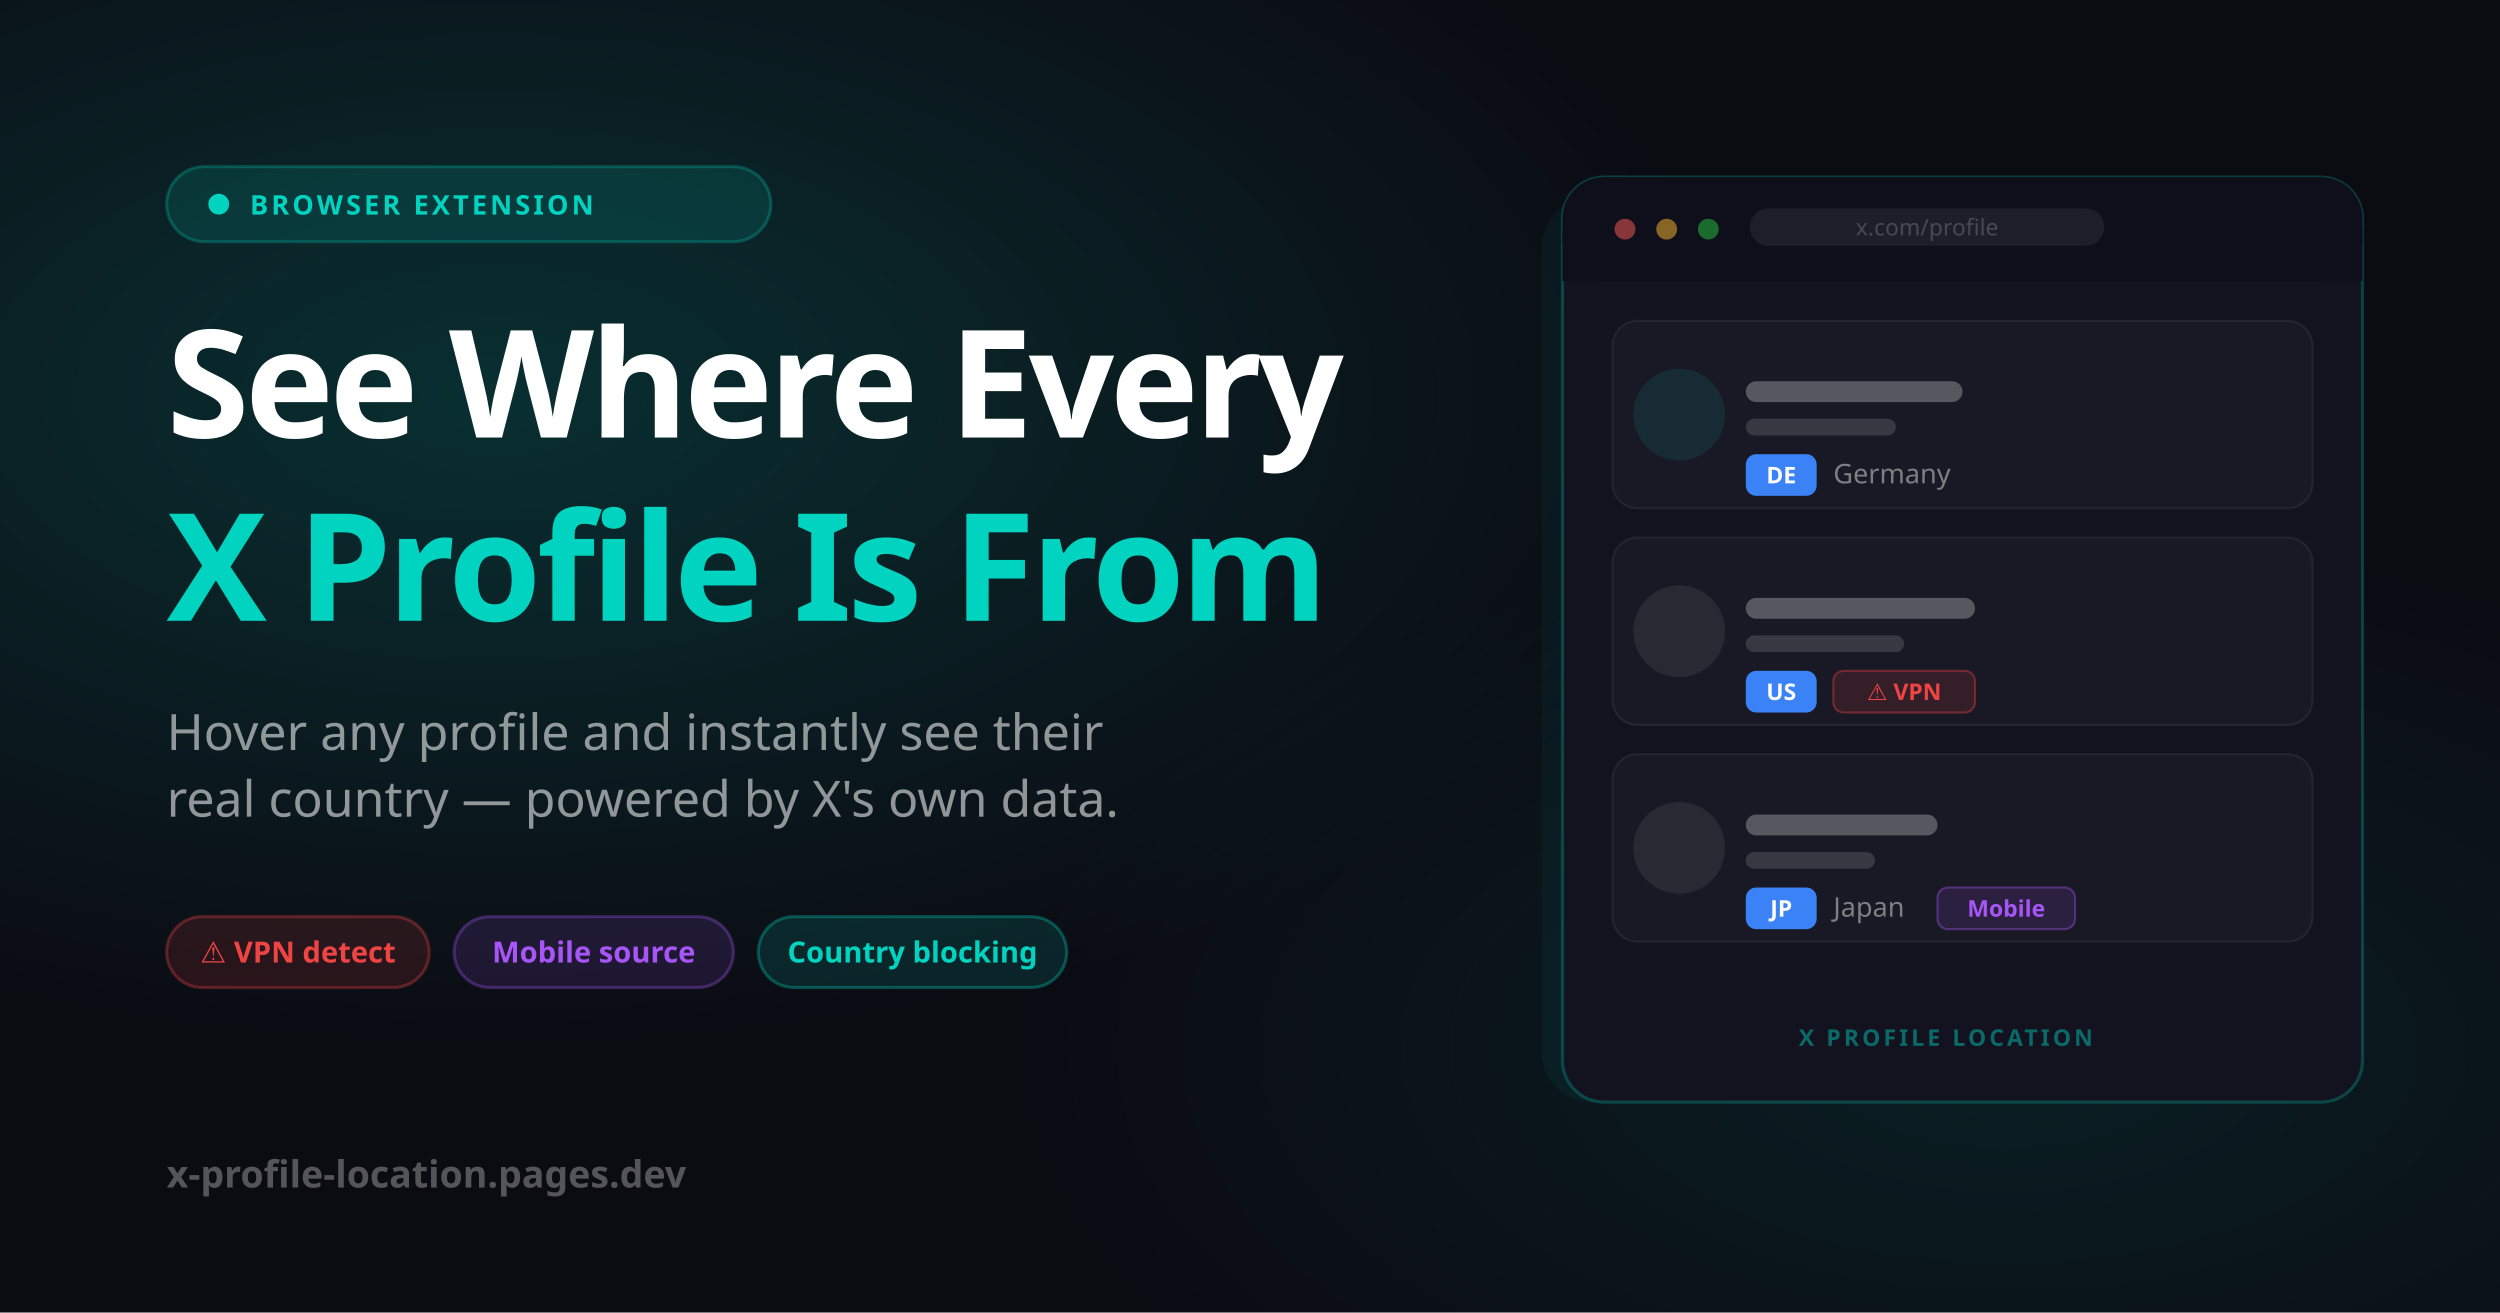
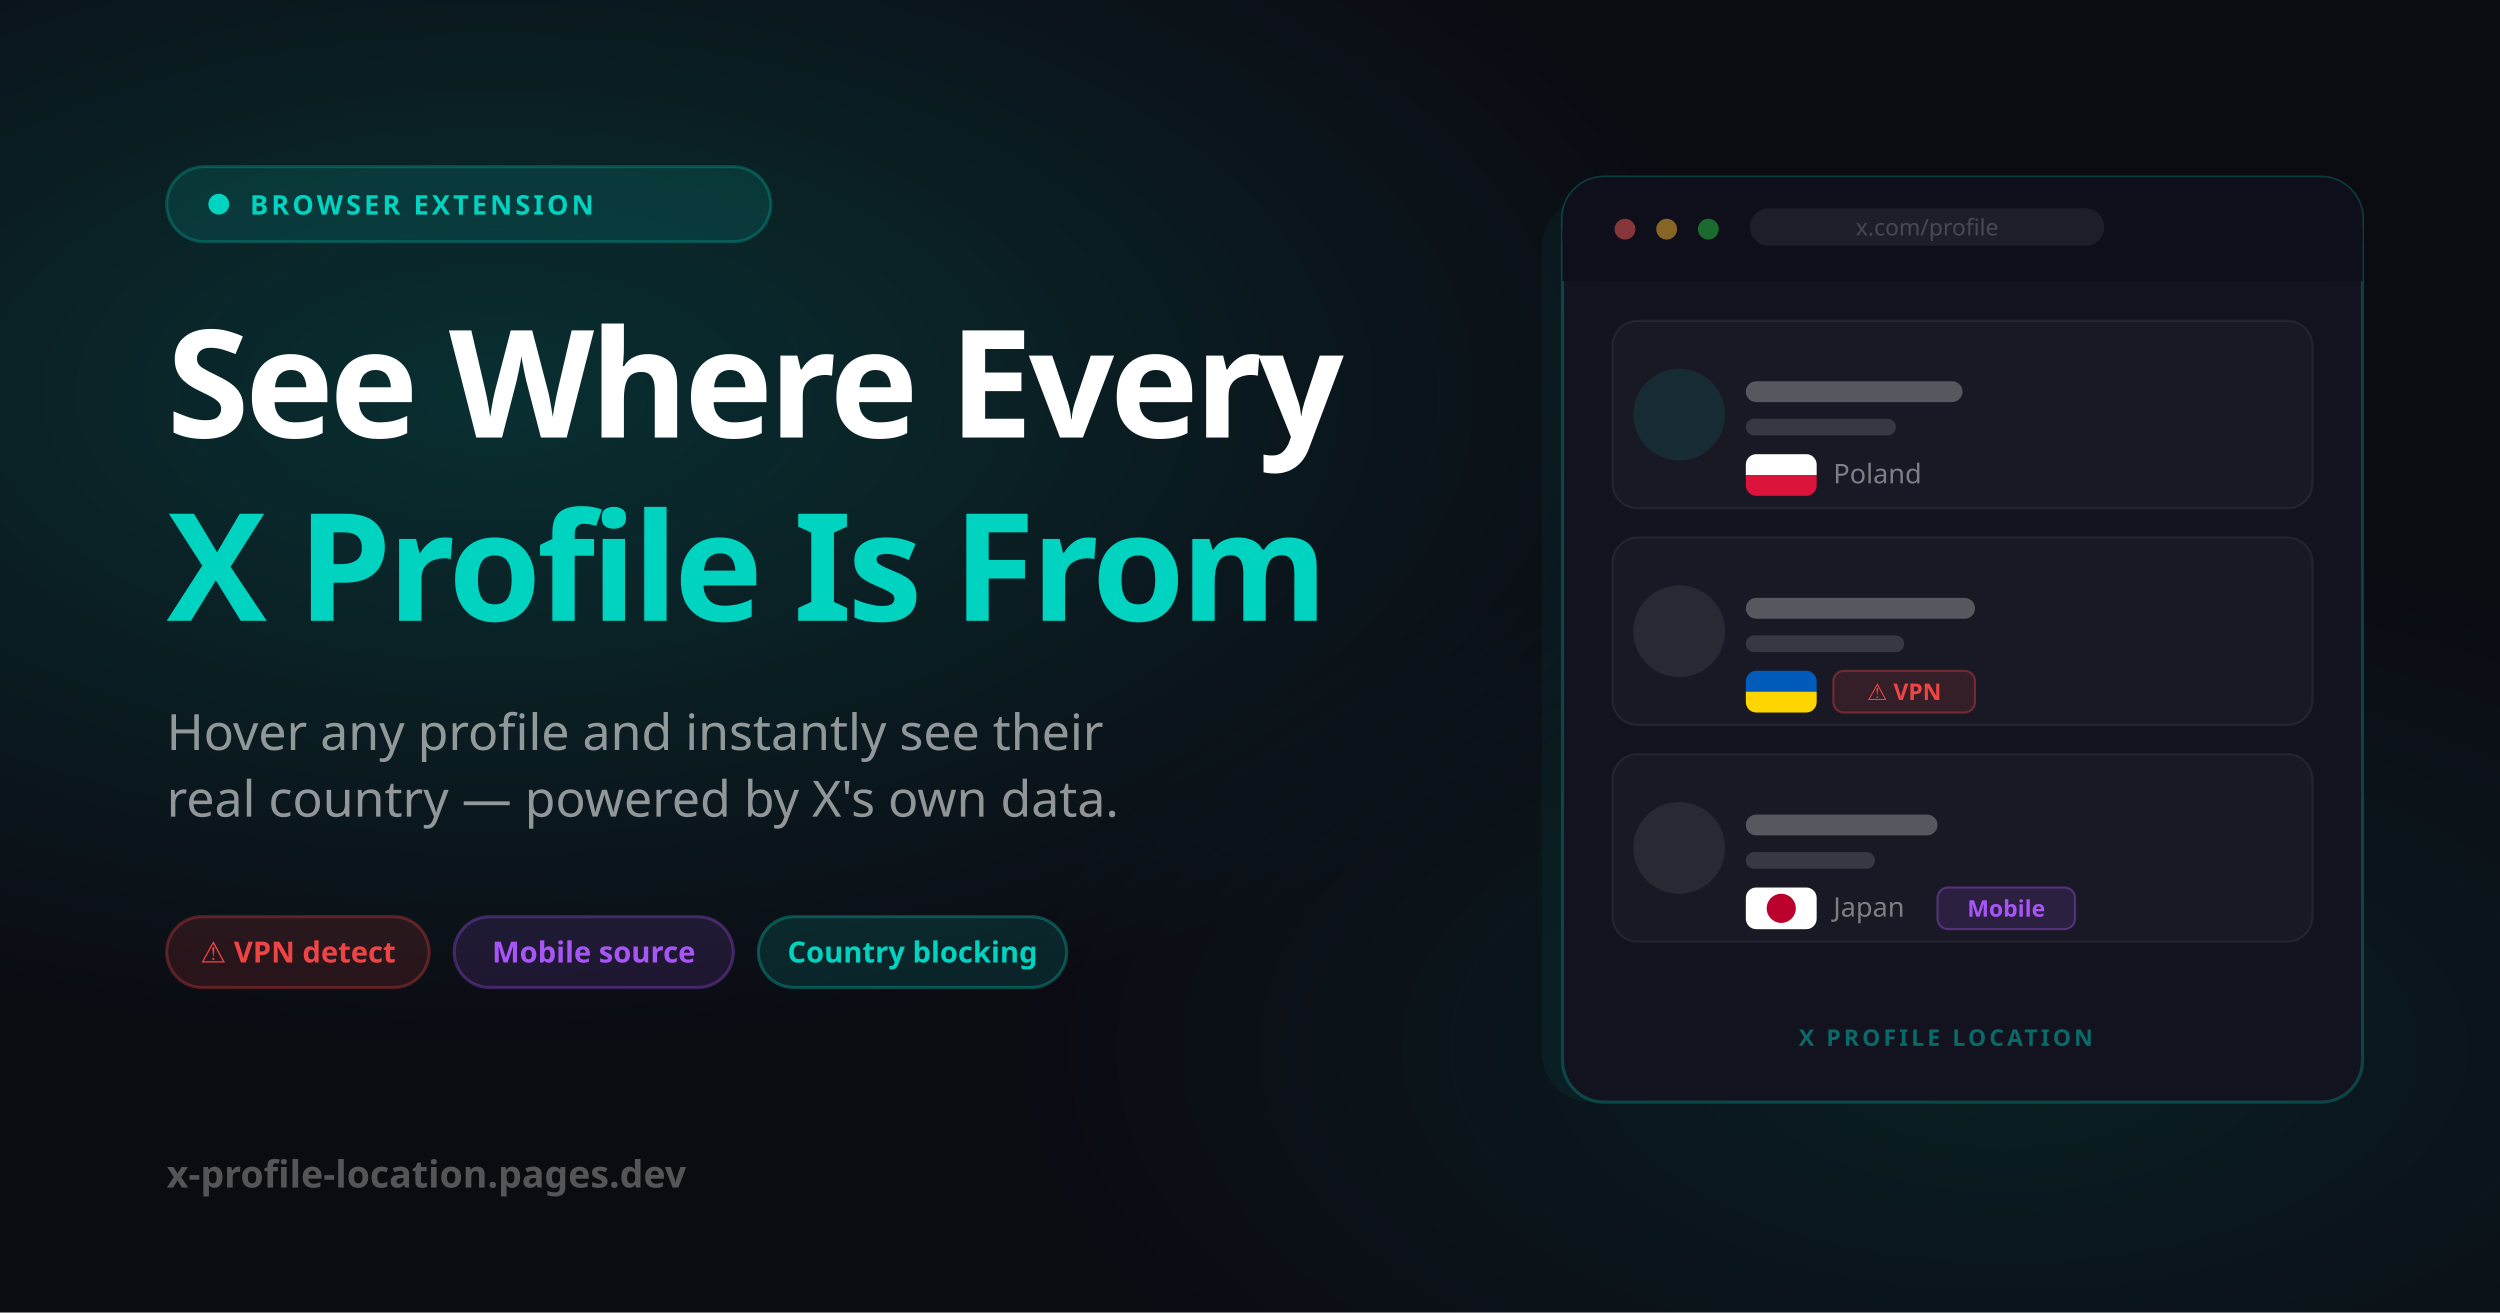
<svg xmlns="http://www.w3.org/2000/svg" width="1200" height="630" viewBox="0 0 1200 630">
  <defs>
    <radialGradient id="glow1" cx="20%" cy="30%" r="50%">
      <stop offset="0%" stop-color="#00d4c0" stop-opacity="0.18" />
      <stop offset="100%" stop-color="#00d4c0" stop-opacity="0" />
    </radialGradient>
    <radialGradient id="glow2" cx="80%" cy="80%" r="40%">
      <stop offset="0%" stop-color="#00d4c0" stop-opacity="0.10" />
      <stop offset="100%" stop-color="#00d4c0" stop-opacity="0" />
    </radialGradient>
+     <clipPath id="flag-pl">
+       <rect x="838" y="218" width="34" height="20" rx="5" />
+     </clipPath>
+     <clipPath id="flag-ua">
+       <rect x="838" y="322" width="34" height="20" rx="5" />
+     </clipPath>
+     <clipPath id="flag-jp">
+       <rect x="838" y="426" width="34" height="20" rx="5" />
+     </clipPath>
  </defs>
  <rect width="1200" height="630" fill="#0b0b12" />
  <rect width="1200" height="630" fill="url(#glow1)" />
  <rect width="1200" height="630" fill="url(#glow2)" />
  <rect x="80" y="80" width="290" height="36" rx="18" fill="#00d4c020" stroke="#00d4c040" stroke-width="1.5" />
  <circle cx="105" cy="98" r="5" fill="#00d4c0" />
  <text x="120" y="103" font-family="ui-sans-serif,system-ui,sans-serif" font-size="13" font-weight="600" fill="#00d4c0" letter-spacing="1.5">BROWSER EXTENSION</text>
  <text x="80" y="210" font-family="ui-sans-serif,system-ui,sans-serif" font-size="72" font-weight="800" fill="#ffffff" letter-spacing="-2">See Where Every</text>
  <text x="80" y="298" font-family="ui-sans-serif,system-ui,sans-serif" font-size="72" font-weight="800" fill="#00d4c0" letter-spacing="-2">X Profile Is From</text>
  <text x="80" y="360" font-family="ui-sans-serif,system-ui,sans-serif" font-size="24" fill="#ffffff" opacity="0.55">Hover any profile and instantly see their</text>
  <text x="80" y="392" font-family="ui-sans-serif,system-ui,sans-serif" font-size="24" fill="#ffffff" opacity="0.55">real country — powered by X's own data.</text>
  <rect x="80" y="440" width="126" height="34" rx="17" fill="#ef444420" stroke="#ef444450" stroke-width="1.5" />
  <text x="143" y="462" font-family="ui-sans-serif,system-ui,sans-serif" font-size="14" font-weight="700" fill="#ef4444" text-anchor="middle">⚠ VPN detect</text>
  <rect x="218" y="440" width="134" height="34" rx="17" fill="#a855f720" stroke="#a855f750" stroke-width="1.5" />
  <text x="285" y="462" font-family="ui-sans-serif,system-ui,sans-serif" font-size="14" font-weight="700" fill="#a855f7" text-anchor="middle">Mobile source</text>
  <rect x="364" y="440" width="148" height="34" rx="17" fill="#00d4c020" stroke="#00d4c050" stroke-width="1.5" />
  <text x="438" y="462" font-family="ui-sans-serif,system-ui,sans-serif" font-size="14" font-weight="700" fill="#00d4c0" text-anchor="middle">Country blocking</text>
  <text x="80" y="570" font-family="ui-sans-serif,system-ui,sans-serif" font-size="18" font-weight="700" fill="#ffffff" opacity="0.30">x-profile-location.pages.dev</text>
  <rect x="740" y="95" width="384" height="434" rx="24" fill="#00d4c0" opacity="0.05" />
  <rect x="750" y="85" width="384" height="444" rx="20" fill="#131320" stroke="#00d4c040" stroke-width="1.5" />
  <rect x="750" y="85" width="384" height="50" rx="20" fill="#0f0f1c" />
  <rect x="750" y="110" width="384" height="25" fill="#0f0f1c" />
  <circle cx="780" cy="110" r="5" fill="#ff5f5780" />
  <circle cx="800" cy="110" r="5" fill="#febc2e80" />
  <circle cx="820" cy="110" r="5" fill="#28c84080" />
  <rect x="840" y="100" width="170" height="18" rx="9" fill="#ffffff10" />
  <text x="925" y="113" font-family="ui-sans-serif,system-ui,sans-serif" font-size="11" fill="#ffffff30" text-anchor="middle">x.com/profile</text>
  <rect x="774" y="154" width="336" height="90" rx="12" fill="#ffffff06" stroke="#ffffff0f" stroke-width="1" />
  <circle cx="806" cy="199" r="22" fill="#00d4c018" />
  <rect x="838" y="183" width="104" height="10" rx="5" fill="#ffffff45" />
  <rect x="838" y="201" width="72" height="8" rx="4" fill="#ffffff22" />
-   <rect x="838" y="218" width="34" height="20" rx="5" fill="#3b82f6" />
-   <text x="855" y="232" font-family="ui-sans-serif,system-ui,sans-serif" font-size="11" font-weight="800" fill="#ffffff" text-anchor="middle">DE</text>
-   <text x="880" y="232" font-family="ui-sans-serif,system-ui,sans-serif" font-size="13" fill="#ffffff70">Germany</text>
+   <g clip-path="url(#flag-pl)">
+     <rect x="838" y="218" width="34" height="10" fill="#ffffff" />
+     <rect x="838" y="228" width="34" height="10" fill="#dc143c" />
+   </g>
+   <text x="880" y="232" font-family="ui-sans-serif,system-ui,sans-serif" font-size="13" fill="#ffffff70">Poland</text>
  <rect x="774" y="258" width="336" height="90" rx="12" fill="#ffffff06" stroke="#ffffff0f" stroke-width="1" />
  <circle cx="806" cy="303" r="22" fill="#ffffff12" />
  <rect x="838" y="287" width="110" height="10" rx="5" fill="#ffffff45" />
  <rect x="838" y="305" width="76" height="8" rx="4" fill="#ffffff22" />
-   <rect x="838" y="322" width="34" height="20" rx="5" fill="#3b82f6" />
-   <text x="855" y="336" font-family="ui-sans-serif,system-ui,sans-serif" font-size="11" font-weight="800" fill="#ffffff" text-anchor="middle">US</text>
+   <g clip-path="url(#flag-ua)">
+     <rect x="838" y="322" width="34" height="10" fill="#005bbb" />
+     <rect x="838" y="332" width="34" height="10" fill="#ffd500" />
+   </g>
  <rect x="880" y="322" width="68" height="20" rx="5" fill="#ef444420" stroke="#ef444460" stroke-width="1" />
  <text x="914" y="336" font-family="ui-sans-serif,system-ui,sans-serif" font-size="11" font-weight="700" fill="#ef4444" text-anchor="middle">⚠ VPN</text>
  <rect x="774" y="362" width="336" height="90" rx="12" fill="#ffffff06" stroke="#ffffff0f" stroke-width="1" />
  <circle cx="806" cy="407" r="22" fill="#ffffff12" />
  <rect x="838" y="391" width="92" height="10" rx="5" fill="#ffffff45" />
  <rect x="838" y="409" width="62" height="8" rx="4" fill="#ffffff22" />
-   <rect x="838" y="426" width="34" height="20" rx="5" fill="#3b82f6" />
-   <text x="855" y="440" font-family="ui-sans-serif,system-ui,sans-serif" font-size="11" font-weight="800" fill="#ffffff" text-anchor="middle">JP</text>
+   <g clip-path="url(#flag-jp)">
+     <rect x="838" y="426" width="34" height="20" fill="#ffffff" />
+     <circle cx="855" cy="436" r="7" fill="#bc002d" />
+   </g>
  <text x="880" y="440" font-family="ui-sans-serif,system-ui,sans-serif" font-size="13" fill="#ffffff70">Japan</text>
  <rect x="930" y="426" width="66" height="20" rx="5" fill="#a855f720" stroke="#a855f760" stroke-width="1" />
  <text x="963" y="440" font-family="ui-sans-serif,system-ui,sans-serif" font-size="11" font-weight="700" fill="#a855f7" text-anchor="middle">Mobile</text>
  <text x="934" y="502" font-family="ui-sans-serif,system-ui,sans-serif" font-size="11" font-weight="600" fill="#00d4c0" opacity="0.45" letter-spacing="1.5" text-anchor="middle">X PROFILE LOCATION</text>
</svg>
